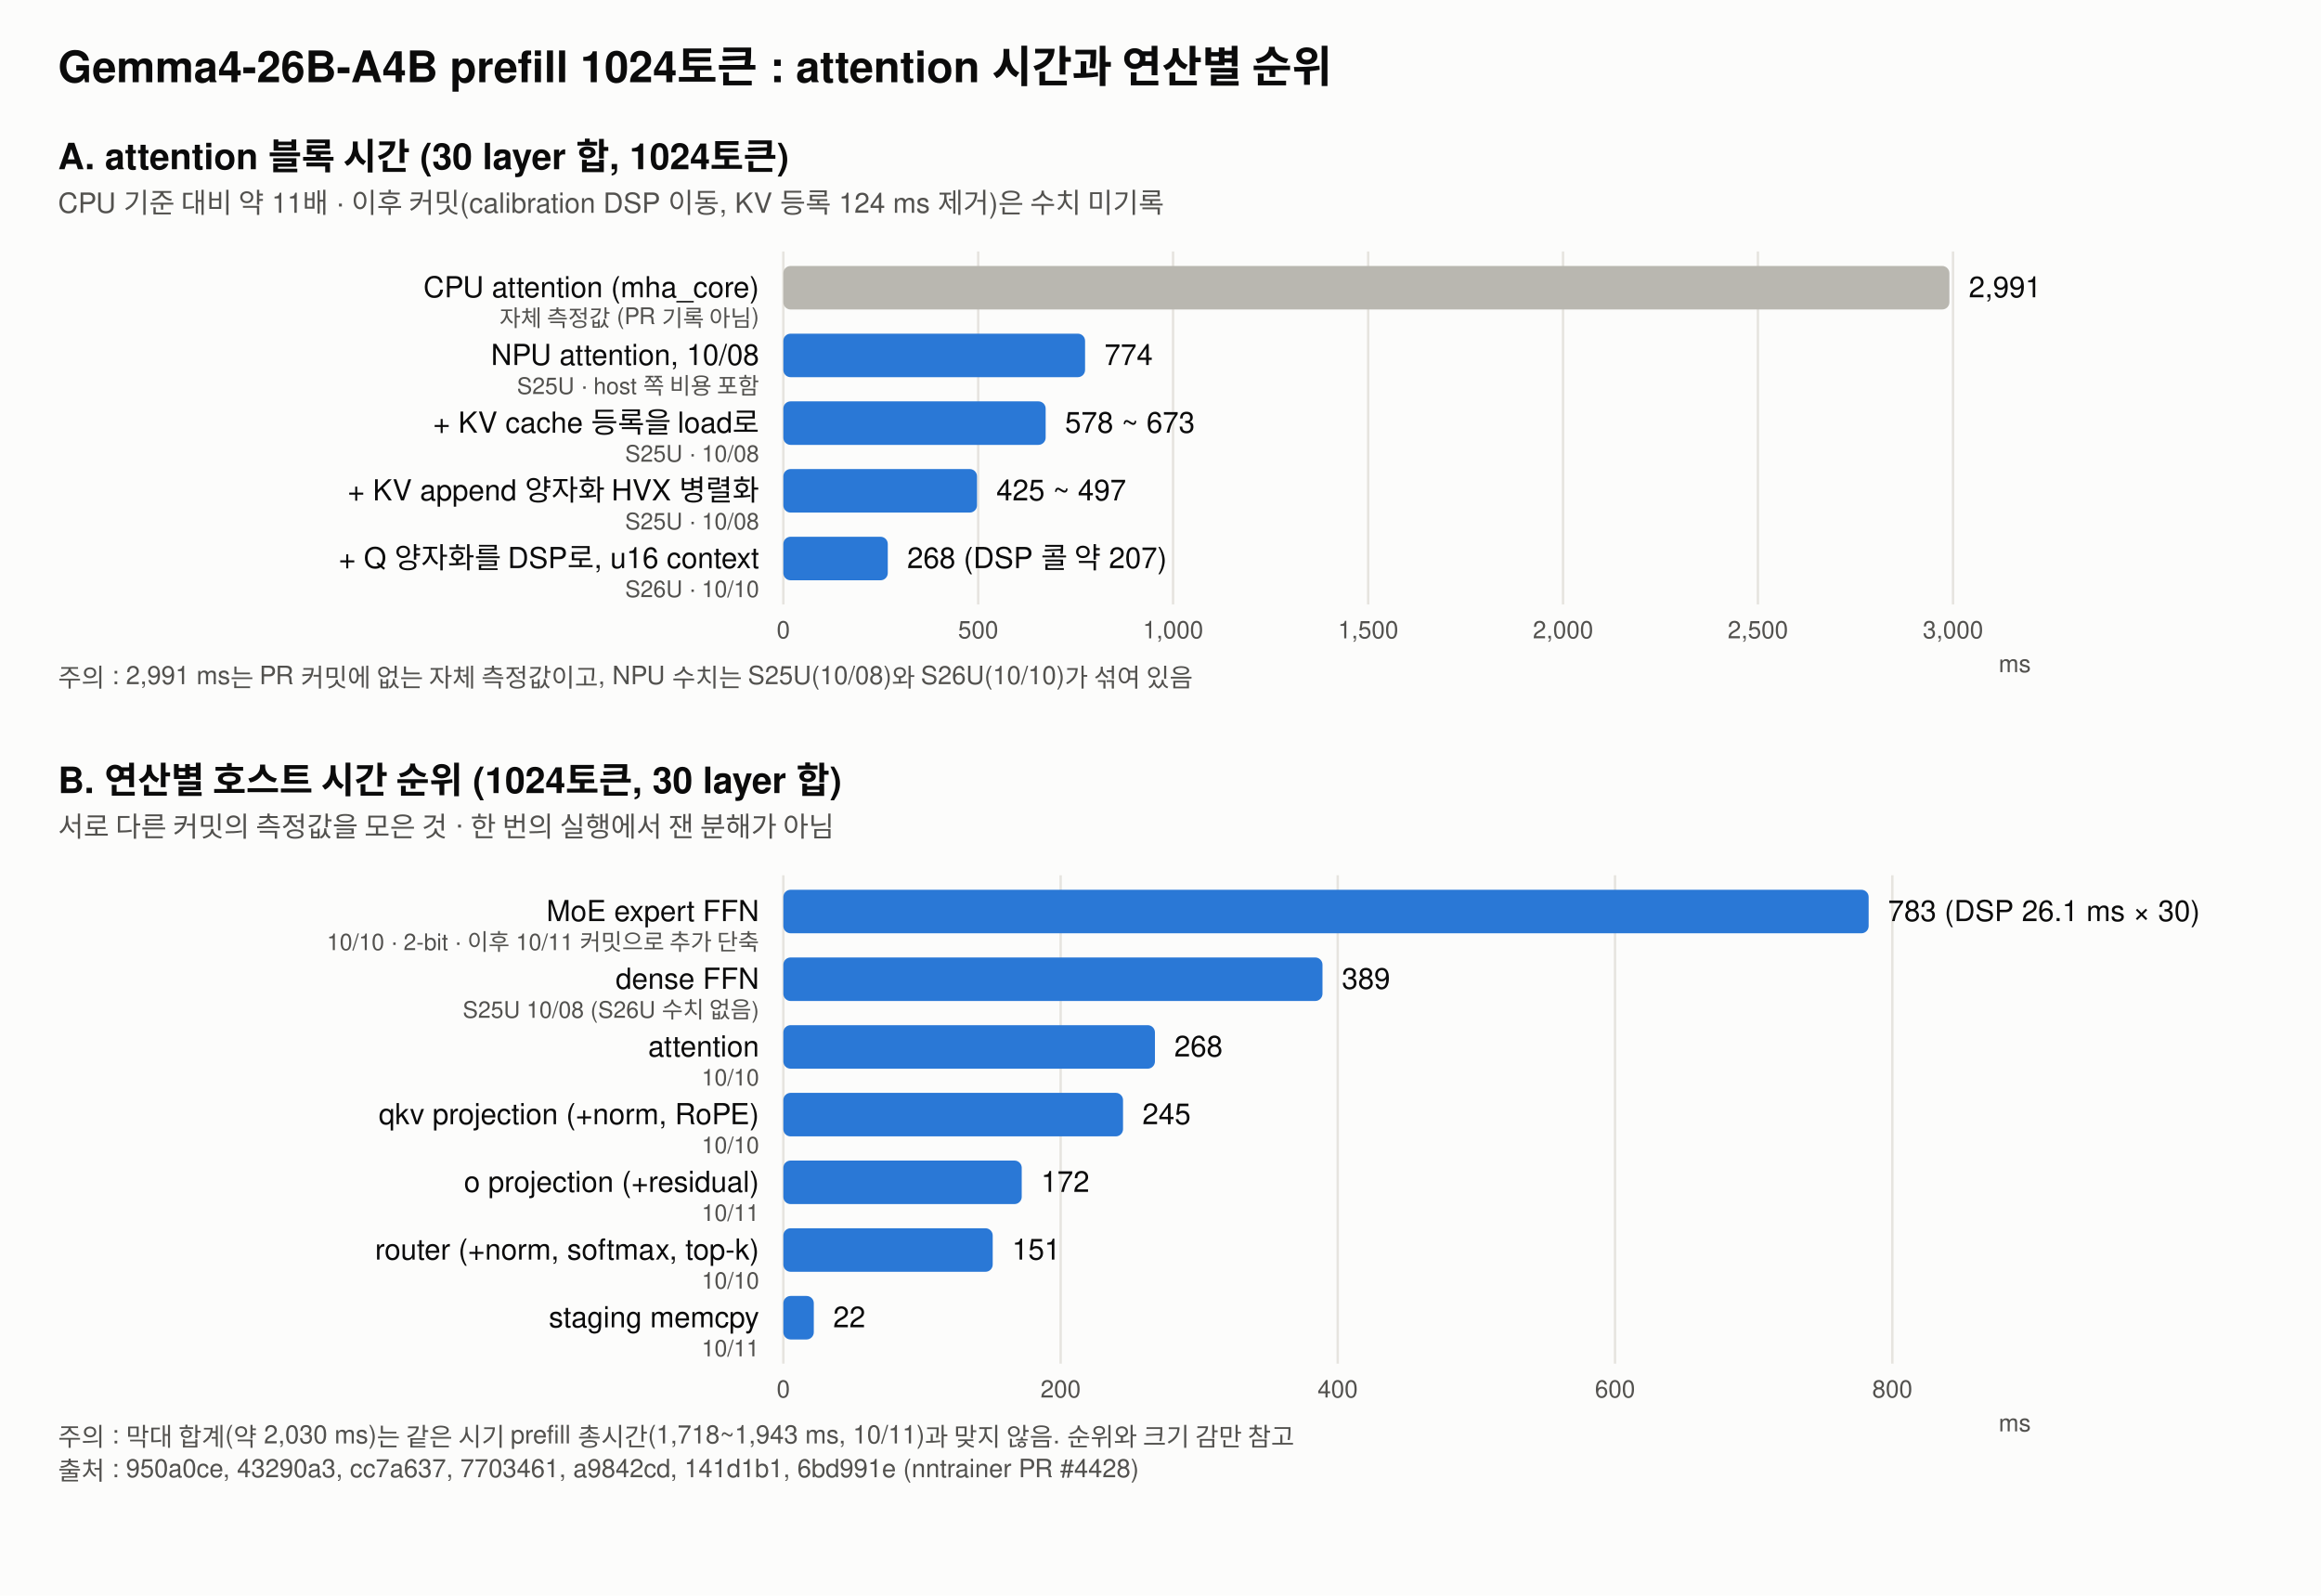
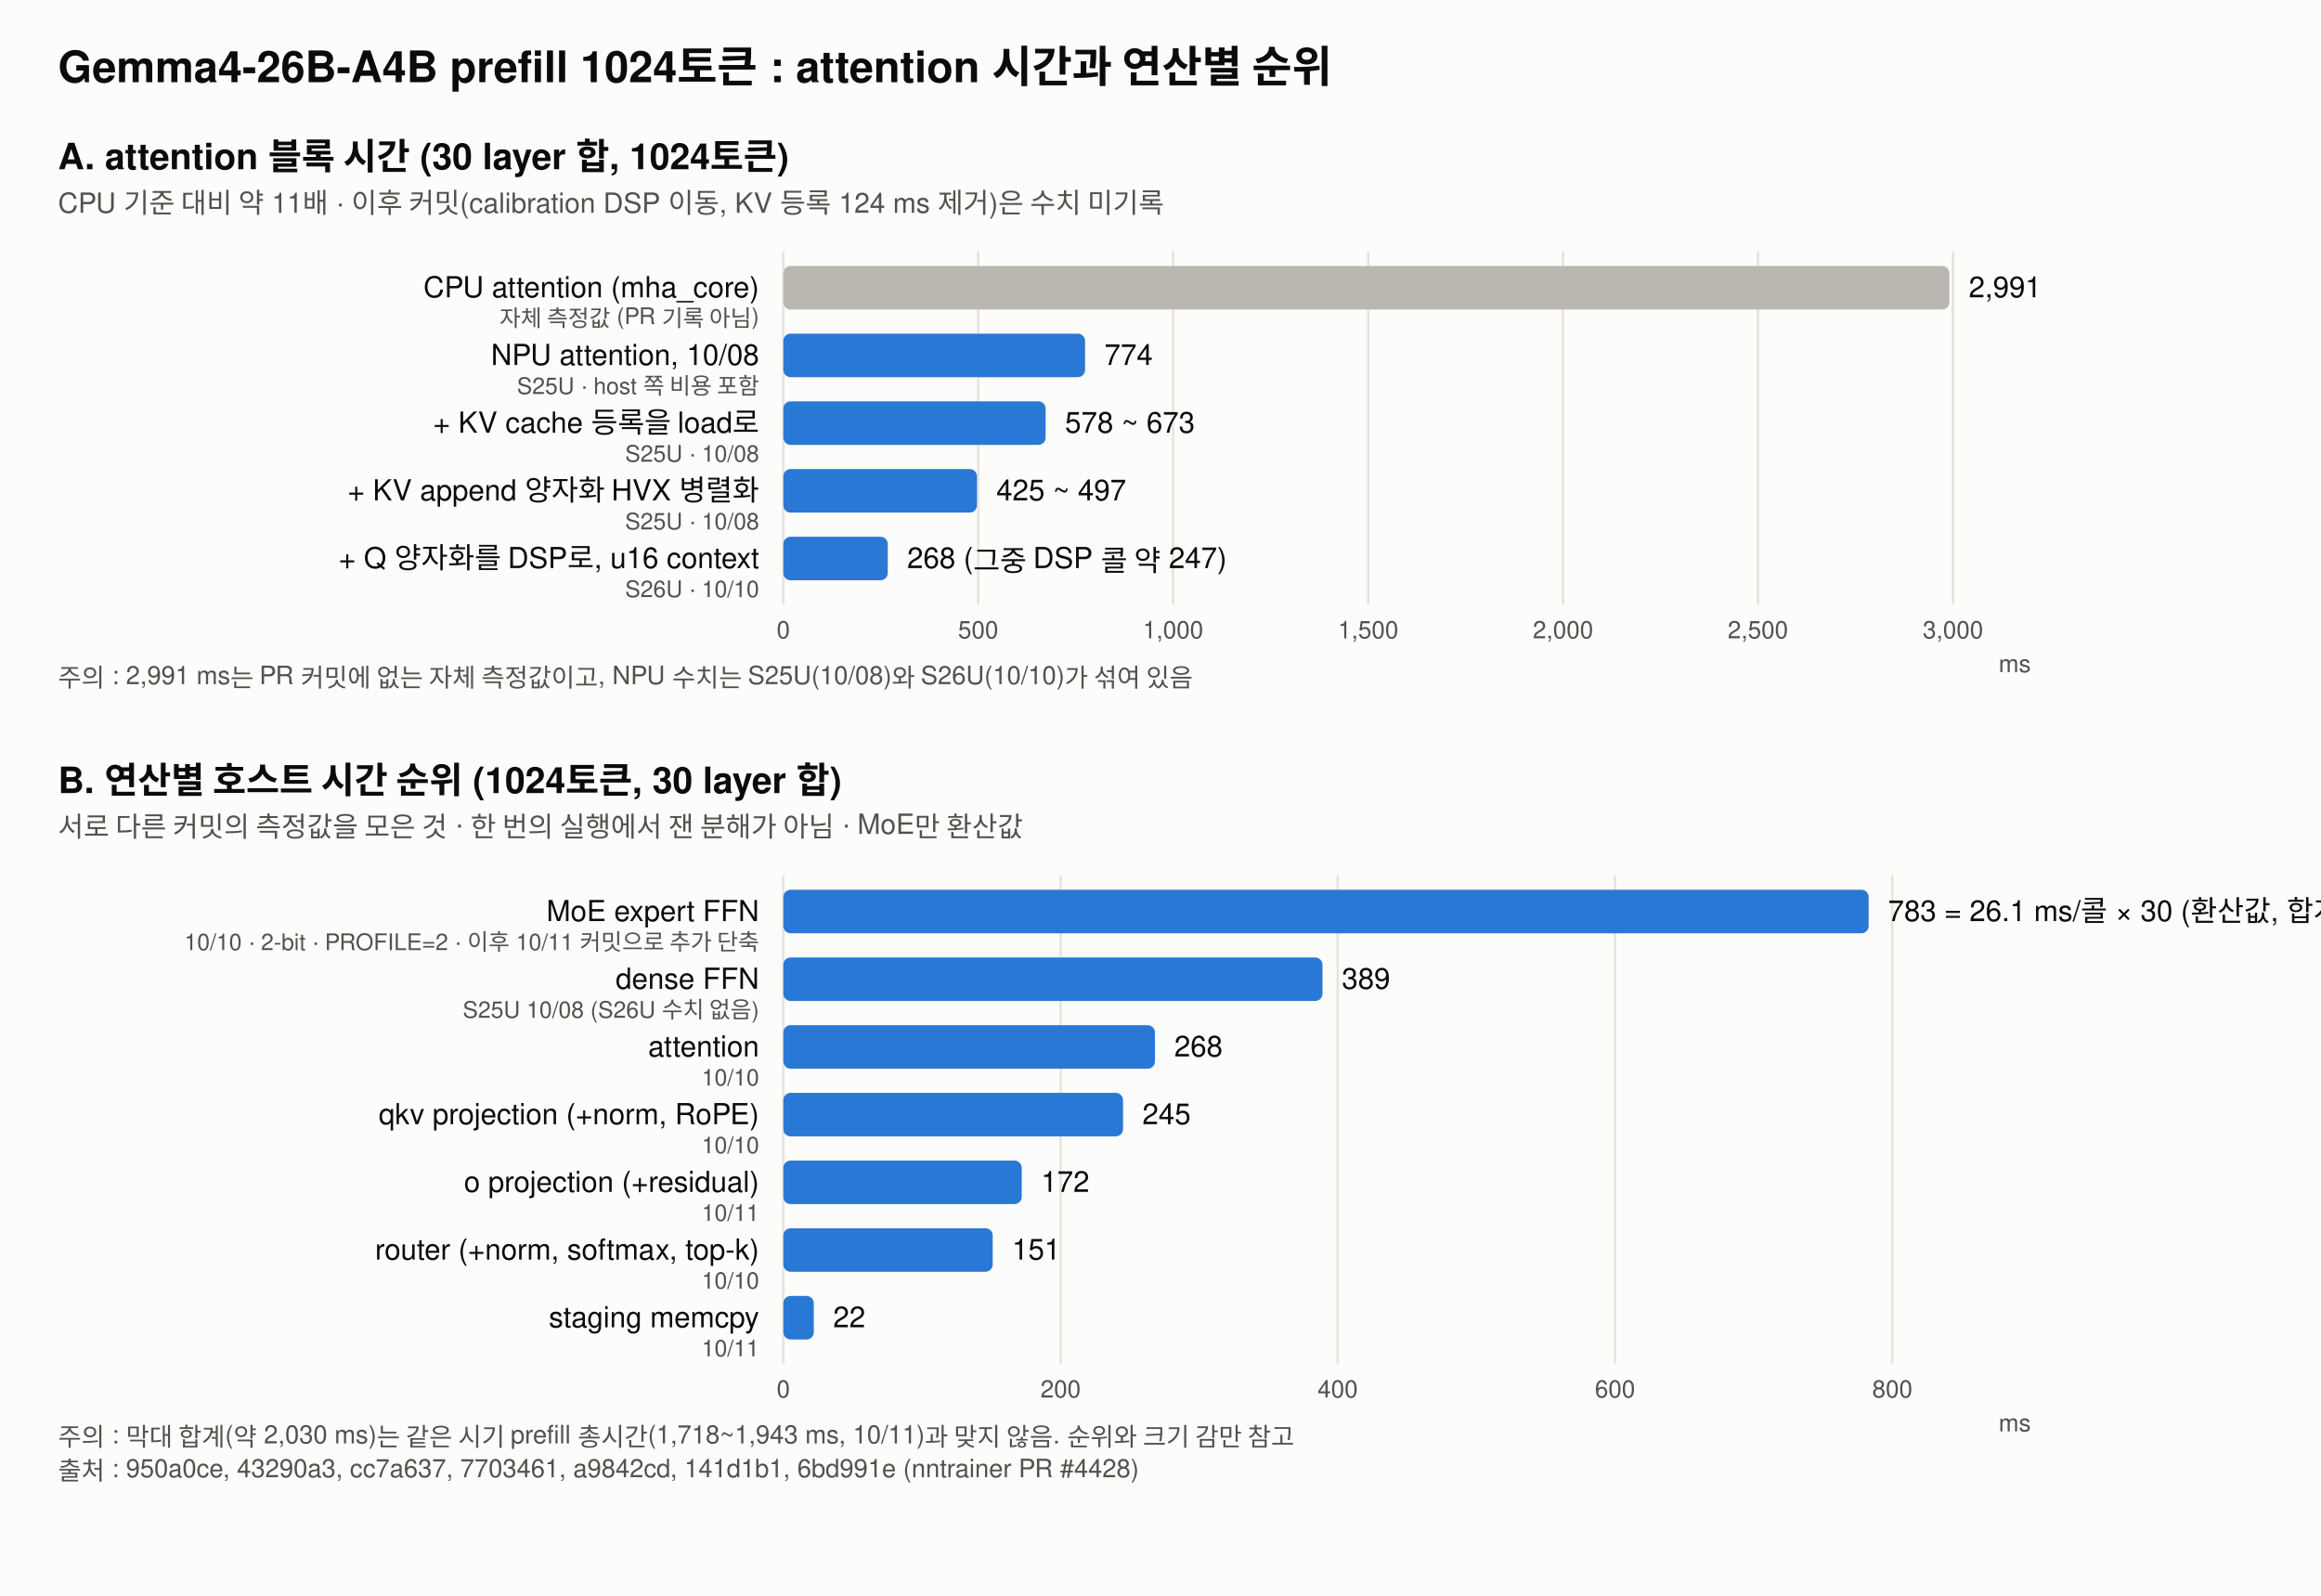
<svg xmlns="http://www.w3.org/2000/svg" width="960" height="660" viewBox="0 0 960 660">
  <rect width="960" height="660" fill="#fcfcfb" />
  <text x="24" y="34" font-size="18" font-weight="700" fill="#0b0b0b" font-family="Noto Sans KR, Apple SD Gothic Neo, Malgun Gothic, Helvetica, Arial, sans-serif">Gemma4-26B-A4B prefill 1024토큰 : attention 시간과 연산별 순위</text>
  <text x="24" y="70" font-size="15" font-weight="600" fill="#0b0b0b" font-family="Noto Sans KR, Apple SD Gothic Neo, Malgun Gothic, Helvetica, Arial, sans-serif">A. attention 블록 시간 (30 layer 합, 1024토큰)</text>
  <text x="24" y="88" font-size="11.5" fill="#52514e" font-family="Noto Sans KR, Apple SD Gothic Neo, Malgun Gothic, Helvetica, Arial, sans-serif">CPU 기준 대비 약 11배 · 이후 커밋(calibration DSP 이동, KV 등록 124 ms 제거)은 수치 미기록</text>
  <line x1="324.0" y1="104" x2="324.0" y2="250" stroke="#e6e4df" stroke-width="1" />
  <text x="324.0" y="264" font-size="10" fill="#52514e" text-anchor="middle" font-family="Noto Sans KR, Apple SD Gothic Neo, Malgun Gothic, Helvetica, Arial, sans-serif">0</text>
  <line x1="404.6" y1="104" x2="404.6" y2="250" stroke="#e6e4df" stroke-width="1" />
  <text x="404.6" y="264" font-size="10" fill="#52514e" text-anchor="middle" font-family="Noto Sans KR, Apple SD Gothic Neo, Malgun Gothic, Helvetica, Arial, sans-serif">500</text>
  <line x1="485.2" y1="104" x2="485.2" y2="250" stroke="#e6e4df" stroke-width="1" />
  <text x="485.2" y="264" font-size="10" fill="#52514e" text-anchor="middle" font-family="Noto Sans KR, Apple SD Gothic Neo, Malgun Gothic, Helvetica, Arial, sans-serif">1,000</text>
  <line x1="565.9" y1="104" x2="565.9" y2="250" stroke="#e6e4df" stroke-width="1" />
  <text x="565.9" y="264" font-size="10" fill="#52514e" text-anchor="middle" font-family="Noto Sans KR, Apple SD Gothic Neo, Malgun Gothic, Helvetica, Arial, sans-serif">1,500</text>
  <line x1="646.5" y1="104" x2="646.5" y2="250" stroke="#e6e4df" stroke-width="1" />
  <text x="646.5" y="264" font-size="10" fill="#52514e" text-anchor="middle" font-family="Noto Sans KR, Apple SD Gothic Neo, Malgun Gothic, Helvetica, Arial, sans-serif">2,000</text>
  <line x1="727.1" y1="104" x2="727.1" y2="250" stroke="#e6e4df" stroke-width="1" />
  <text x="727.1" y="264" font-size="10" fill="#52514e" text-anchor="middle" font-family="Noto Sans KR, Apple SD Gothic Neo, Malgun Gothic, Helvetica, Arial, sans-serif">2,500</text>
  <line x1="807.8" y1="104" x2="807.8" y2="250" stroke="#e6e4df" stroke-width="1" />
  <text x="807.8" y="264" font-size="10" fill="#52514e" text-anchor="middle" font-family="Noto Sans KR, Apple SD Gothic Neo, Malgun Gothic, Helvetica, Arial, sans-serif">3,000</text>
  <text x="840" y="278" font-size="10" fill="#52514e" text-anchor="end" font-family="Noto Sans KR, Apple SD Gothic Neo, Malgun Gothic, Helvetica, Arial, sans-serif">ms</text>
  <text x="314" y="122.96" font-size="12" fill="#0b0b0b" text-anchor="end" font-family="Noto Sans KR, Apple SD Gothic Neo, Malgun Gothic, Helvetica, Arial, sans-serif">CPU attention (mha_core)</text>
  <text x="314" y="134.96" font-size="9.5" fill="#52514e" text-anchor="end" font-family="Noto Sans KR, Apple SD Gothic Neo, Malgun Gothic, Helvetica, Arial, sans-serif">자체 측정값 (PR 기록 아님)</text>
  <rect x="324" y="110" width="482.3" height="18" rx="3" fill="#b9b7b0" />
  <text x="814.3" y="122.96" font-size="12" fill="#0b0b0b" font-family="Noto Sans KR, Apple SD Gothic Neo, Malgun Gothic, Helvetica, Arial, sans-serif">2,991</text>
  <text x="314" y="150.96" font-size="12" fill="#0b0b0b" text-anchor="end" font-family="Noto Sans KR, Apple SD Gothic Neo, Malgun Gothic, Helvetica, Arial, sans-serif">NPU attention, 10/08</text>
  <text x="314" y="162.96" font-size="9.5" fill="#52514e" text-anchor="end" font-family="Noto Sans KR, Apple SD Gothic Neo, Malgun Gothic, Helvetica, Arial, sans-serif">S25U · host 쪽 비용 포함</text>
  <rect x="324" y="138" width="124.8" height="18" rx="3" fill="#2a78d6" />
  <text x="456.8" y="150.96" font-size="12" fill="#0b0b0b" font-family="Noto Sans KR, Apple SD Gothic Neo, Malgun Gothic, Helvetica, Arial, sans-serif">774</text>
  <text x="314" y="178.96" font-size="12" fill="#0b0b0b" text-anchor="end" font-family="Noto Sans KR, Apple SD Gothic Neo, Malgun Gothic, Helvetica, Arial, sans-serif">+ KV cache 등록을 load로</text>
  <text x="314" y="190.96" font-size="9.5" fill="#52514e" text-anchor="end" font-family="Noto Sans KR, Apple SD Gothic Neo, Malgun Gothic, Helvetica, Arial, sans-serif">S25U · 10/08</text>
  <rect x="324" y="166" width="108.5" height="18" rx="3" fill="#2a78d6" />
  <text x="440.5" y="178.96" font-size="12" fill="#0b0b0b" font-family="Noto Sans KR, Apple SD Gothic Neo, Malgun Gothic, Helvetica, Arial, sans-serif">578 ~ 673</text>
  <text x="314" y="206.96" font-size="12" fill="#0b0b0b" text-anchor="end" font-family="Noto Sans KR, Apple SD Gothic Neo, Malgun Gothic, Helvetica, Arial, sans-serif">+ KV append 양자화 HVX 병렬화</text>
  <text x="314" y="218.96" font-size="9.5" fill="#52514e" text-anchor="end" font-family="Noto Sans KR, Apple SD Gothic Neo, Malgun Gothic, Helvetica, Arial, sans-serif">S25U · 10/08</text>
  <rect x="324" y="194" width="80.1" height="18" rx="3" fill="#2a78d6" />
  <text x="412.1" y="206.96" font-size="12" fill="#0b0b0b" font-family="Noto Sans KR, Apple SD Gothic Neo, Malgun Gothic, Helvetica, Arial, sans-serif">425 ~ 497</text>
  <text x="314" y="234.96" font-size="12" fill="#0b0b0b" text-anchor="end" font-family="Noto Sans KR, Apple SD Gothic Neo, Malgun Gothic, Helvetica, Arial, sans-serif">+ Q 양자화를 DSP로, u16 context</text>
  <text x="314" y="246.96" font-size="9.5" fill="#52514e" text-anchor="end" font-family="Noto Sans KR, Apple SD Gothic Neo, Malgun Gothic, Helvetica, Arial, sans-serif">S26U · 10/10</text>
  <rect x="324" y="222" width="43.2" height="18" rx="3" fill="#2a78d6" />
-   <text x="375.2" y="234.96" font-size="12" fill="#0b0b0b" font-family="Noto Sans KR, Apple SD Gothic Neo, Malgun Gothic, Helvetica, Arial, sans-serif">268  (DSP 콜 약 207)</text>
+   <text x="375.2" y="234.96" font-size="12" fill="#0b0b0b" font-family="Noto Sans KR, Apple SD Gothic Neo, Malgun Gothic, Helvetica, Arial, sans-serif">268  (그중 DSP 콜 약 247)</text>
  <text x="24" y="284" font-size="10.5" fill="#52514e" font-family="Noto Sans KR, Apple SD Gothic Neo, Malgun Gothic, Helvetica, Arial, sans-serif">주의 : 2,991 ms는 PR 커밋에 없는 자체 측정값이고, NPU 수치는 S25U(10/08)와 S26U(10/10)가 섞여 있음</text>
  <text x="24" y="328" font-size="15" font-weight="600" fill="#0b0b0b" font-family="Noto Sans KR, Apple SD Gothic Neo, Malgun Gothic, Helvetica, Arial, sans-serif">B. 연산별 호스트 시간 순위 (1024토큰, 30 layer 합)</text>
-   <text x="24" y="346" font-size="11.5" fill="#52514e" font-family="Noto Sans KR, Apple SD Gothic Neo, Malgun Gothic, Helvetica, Arial, sans-serif">서로 다른 커밋의 측정값을 모은 것 · 한 번의 실행에서 잰 분해가 아님</text>
+   <text x="24" y="346" font-size="11.5" fill="#52514e" font-family="Noto Sans KR, Apple SD Gothic Neo, Malgun Gothic, Helvetica, Arial, sans-serif">서로 다른 커밋의 측정값을 모은 것 · 한 번의 실행에서 잰 분해가 아님 · MoE만 환산값</text>
  <line x1="324.0" y1="362" x2="324.0" y2="564" stroke="#e6e4df" stroke-width="1" />
  <text x="324.0" y="578" font-size="10" fill="#52514e" text-anchor="middle" font-family="Noto Sans KR, Apple SD Gothic Neo, Malgun Gothic, Helvetica, Arial, sans-serif">0</text>
  <line x1="438.7" y1="362" x2="438.7" y2="564" stroke="#e6e4df" stroke-width="1" />
  <text x="438.7" y="578" font-size="10" fill="#52514e" text-anchor="middle" font-family="Noto Sans KR, Apple SD Gothic Neo, Malgun Gothic, Helvetica, Arial, sans-serif">200</text>
  <line x1="553.3" y1="362" x2="553.3" y2="564" stroke="#e6e4df" stroke-width="1" />
  <text x="553.3" y="578" font-size="10" fill="#52514e" text-anchor="middle" font-family="Noto Sans KR, Apple SD Gothic Neo, Malgun Gothic, Helvetica, Arial, sans-serif">400</text>
  <line x1="668.0" y1="362" x2="668.0" y2="564" stroke="#e6e4df" stroke-width="1" />
  <text x="668.0" y="578" font-size="10" fill="#52514e" text-anchor="middle" font-family="Noto Sans KR, Apple SD Gothic Neo, Malgun Gothic, Helvetica, Arial, sans-serif">600</text>
  <line x1="782.7" y1="362" x2="782.7" y2="564" stroke="#e6e4df" stroke-width="1" />
  <text x="782.7" y="578" font-size="10" fill="#52514e" text-anchor="middle" font-family="Noto Sans KR, Apple SD Gothic Neo, Malgun Gothic, Helvetica, Arial, sans-serif">800</text>
  <text x="840" y="592" font-size="10" fill="#52514e" text-anchor="end" font-family="Noto Sans KR, Apple SD Gothic Neo, Malgun Gothic, Helvetica, Arial, sans-serif">ms</text>
  <text x="314" y="380.96" font-size="12" fill="#0b0b0b" text-anchor="end" font-family="Noto Sans KR, Apple SD Gothic Neo, Malgun Gothic, Helvetica, Arial, sans-serif">MoE expert FFN</text>
-   <text x="314" y="392.96" font-size="9.5" fill="#52514e" text-anchor="end" font-family="Noto Sans KR, Apple SD Gothic Neo, Malgun Gothic, Helvetica, Arial, sans-serif">10/10 · 2-bit · 이후 10/11 커밋으로 추가 단축</text>
+   <text x="314" y="392.96" font-size="9.5" fill="#52514e" text-anchor="end" font-family="Noto Sans KR, Apple SD Gothic Neo, Malgun Gothic, Helvetica, Arial, sans-serif">10/10 · 2-bit · PROFILE=2 · 이후 10/11 커밋으로 추가 단축</text>
  <rect x="324" y="368" width="448.9" height="18" rx="3" fill="#2a78d6" />
-   <text x="780.9" y="380.96" font-size="12" fill="#0b0b0b" font-family="Noto Sans KR, Apple SD Gothic Neo, Malgun Gothic, Helvetica, Arial, sans-serif">783  (DSP 26.1 ms × 30)</text>
+   <text x="780.9" y="380.96" font-size="12" fill="#0b0b0b" font-family="Noto Sans KR, Apple SD Gothic Neo, Malgun Gothic, Helvetica, Arial, sans-serif">783  = 26.1 ms/콜 × 30 (환산값, 합계 측정 아님)</text>
  <text x="314" y="408.96" font-size="12" fill="#0b0b0b" text-anchor="end" font-family="Noto Sans KR, Apple SD Gothic Neo, Malgun Gothic, Helvetica, Arial, sans-serif">dense FFN</text>
  <text x="314" y="420.96" font-size="9.5" fill="#52514e" text-anchor="end" font-family="Noto Sans KR, Apple SD Gothic Neo, Malgun Gothic, Helvetica, Arial, sans-serif">S25U 10/08 (S26U 수치 없음)</text>
  <rect x="324" y="396" width="223.0" height="18" rx="3" fill="#2a78d6" />
  <text x="555.0" y="408.96" font-size="12" fill="#0b0b0b" font-family="Noto Sans KR, Apple SD Gothic Neo, Malgun Gothic, Helvetica, Arial, sans-serif">389</text>
  <text x="314" y="436.96" font-size="12" fill="#0b0b0b" text-anchor="end" font-family="Noto Sans KR, Apple SD Gothic Neo, Malgun Gothic, Helvetica, Arial, sans-serif">attention</text>
  <text x="314" y="448.96" font-size="9.5" fill="#52514e" text-anchor="end" font-family="Noto Sans KR, Apple SD Gothic Neo, Malgun Gothic, Helvetica, Arial, sans-serif">10/10</text>
  <rect x="324" y="424" width="153.7" height="18" rx="3" fill="#2a78d6" />
  <text x="485.7" y="436.96" font-size="12" fill="#0b0b0b" font-family="Noto Sans KR, Apple SD Gothic Neo, Malgun Gothic, Helvetica, Arial, sans-serif">268</text>
  <text x="314" y="464.96" font-size="12" fill="#0b0b0b" text-anchor="end" font-family="Noto Sans KR, Apple SD Gothic Neo, Malgun Gothic, Helvetica, Arial, sans-serif">qkv projection (+norm, RoPE)</text>
  <text x="314" y="476.96" font-size="9.5" fill="#52514e" text-anchor="end" font-family="Noto Sans KR, Apple SD Gothic Neo, Malgun Gothic, Helvetica, Arial, sans-serif">10/10</text>
  <rect x="324" y="452" width="140.5" height="18" rx="3" fill="#2a78d6" />
  <text x="472.5" y="464.96" font-size="12" fill="#0b0b0b" font-family="Noto Sans KR, Apple SD Gothic Neo, Malgun Gothic, Helvetica, Arial, sans-serif">245</text>
  <text x="314" y="492.96" font-size="12" fill="#0b0b0b" text-anchor="end" font-family="Noto Sans KR, Apple SD Gothic Neo, Malgun Gothic, Helvetica, Arial, sans-serif">o projection (+residual)</text>
  <text x="314" y="504.96" font-size="9.5" fill="#52514e" text-anchor="end" font-family="Noto Sans KR, Apple SD Gothic Neo, Malgun Gothic, Helvetica, Arial, sans-serif">10/11</text>
  <rect x="324" y="480" width="98.6" height="18" rx="3" fill="#2a78d6" />
  <text x="430.6" y="492.96" font-size="12" fill="#0b0b0b" font-family="Noto Sans KR, Apple SD Gothic Neo, Malgun Gothic, Helvetica, Arial, sans-serif">172</text>
  <text x="314" y="520.96" font-size="12" fill="#0b0b0b" text-anchor="end" font-family="Noto Sans KR, Apple SD Gothic Neo, Malgun Gothic, Helvetica, Arial, sans-serif">router (+norm, softmax, top-k)</text>
  <text x="314" y="532.96" font-size="9.5" fill="#52514e" text-anchor="end" font-family="Noto Sans KR, Apple SD Gothic Neo, Malgun Gothic, Helvetica, Arial, sans-serif">10/10</text>
  <rect x="324" y="508" width="86.6" height="18" rx="3" fill="#2a78d6" />
  <text x="418.6" y="520.96" font-size="12" fill="#0b0b0b" font-family="Noto Sans KR, Apple SD Gothic Neo, Malgun Gothic, Helvetica, Arial, sans-serif">151</text>
  <text x="314" y="548.96" font-size="12" fill="#0b0b0b" text-anchor="end" font-family="Noto Sans KR, Apple SD Gothic Neo, Malgun Gothic, Helvetica, Arial, sans-serif">staging memcpy</text>
  <text x="314" y="560.96" font-size="9.5" fill="#52514e" text-anchor="end" font-family="Noto Sans KR, Apple SD Gothic Neo, Malgun Gothic, Helvetica, Arial, sans-serif">10/11</text>
  <rect x="324" y="536" width="12.6" height="18" rx="3" fill="#2a78d6" />
  <text x="344.6" y="548.96" font-size="12" fill="#0b0b0b" font-family="Noto Sans KR, Apple SD Gothic Neo, Malgun Gothic, Helvetica, Arial, sans-serif">22</text>
  <text x="24" y="598" font-size="10.5" fill="#52514e" font-family="Noto Sans KR, Apple SD Gothic Neo, Malgun Gothic, Helvetica, Arial, sans-serif">주의 : 막대 합계(약 2,030 ms)는 같은 시기 prefill 총시간(1,718~1,943 ms, 10/11)과 맞지 않음. 순위와 크기 감만 참고</text>
  <text x="24" y="612" font-size="10.5" fill="#52514e" font-family="Noto Sans KR, Apple SD Gothic Neo, Malgun Gothic, Helvetica, Arial, sans-serif">출처 : 950a0ce, 43290a3, cc7a637, 7703461, a9842cd, 141d1b1, 6bd991e (nntrainer PR #4428)</text>
</svg>
